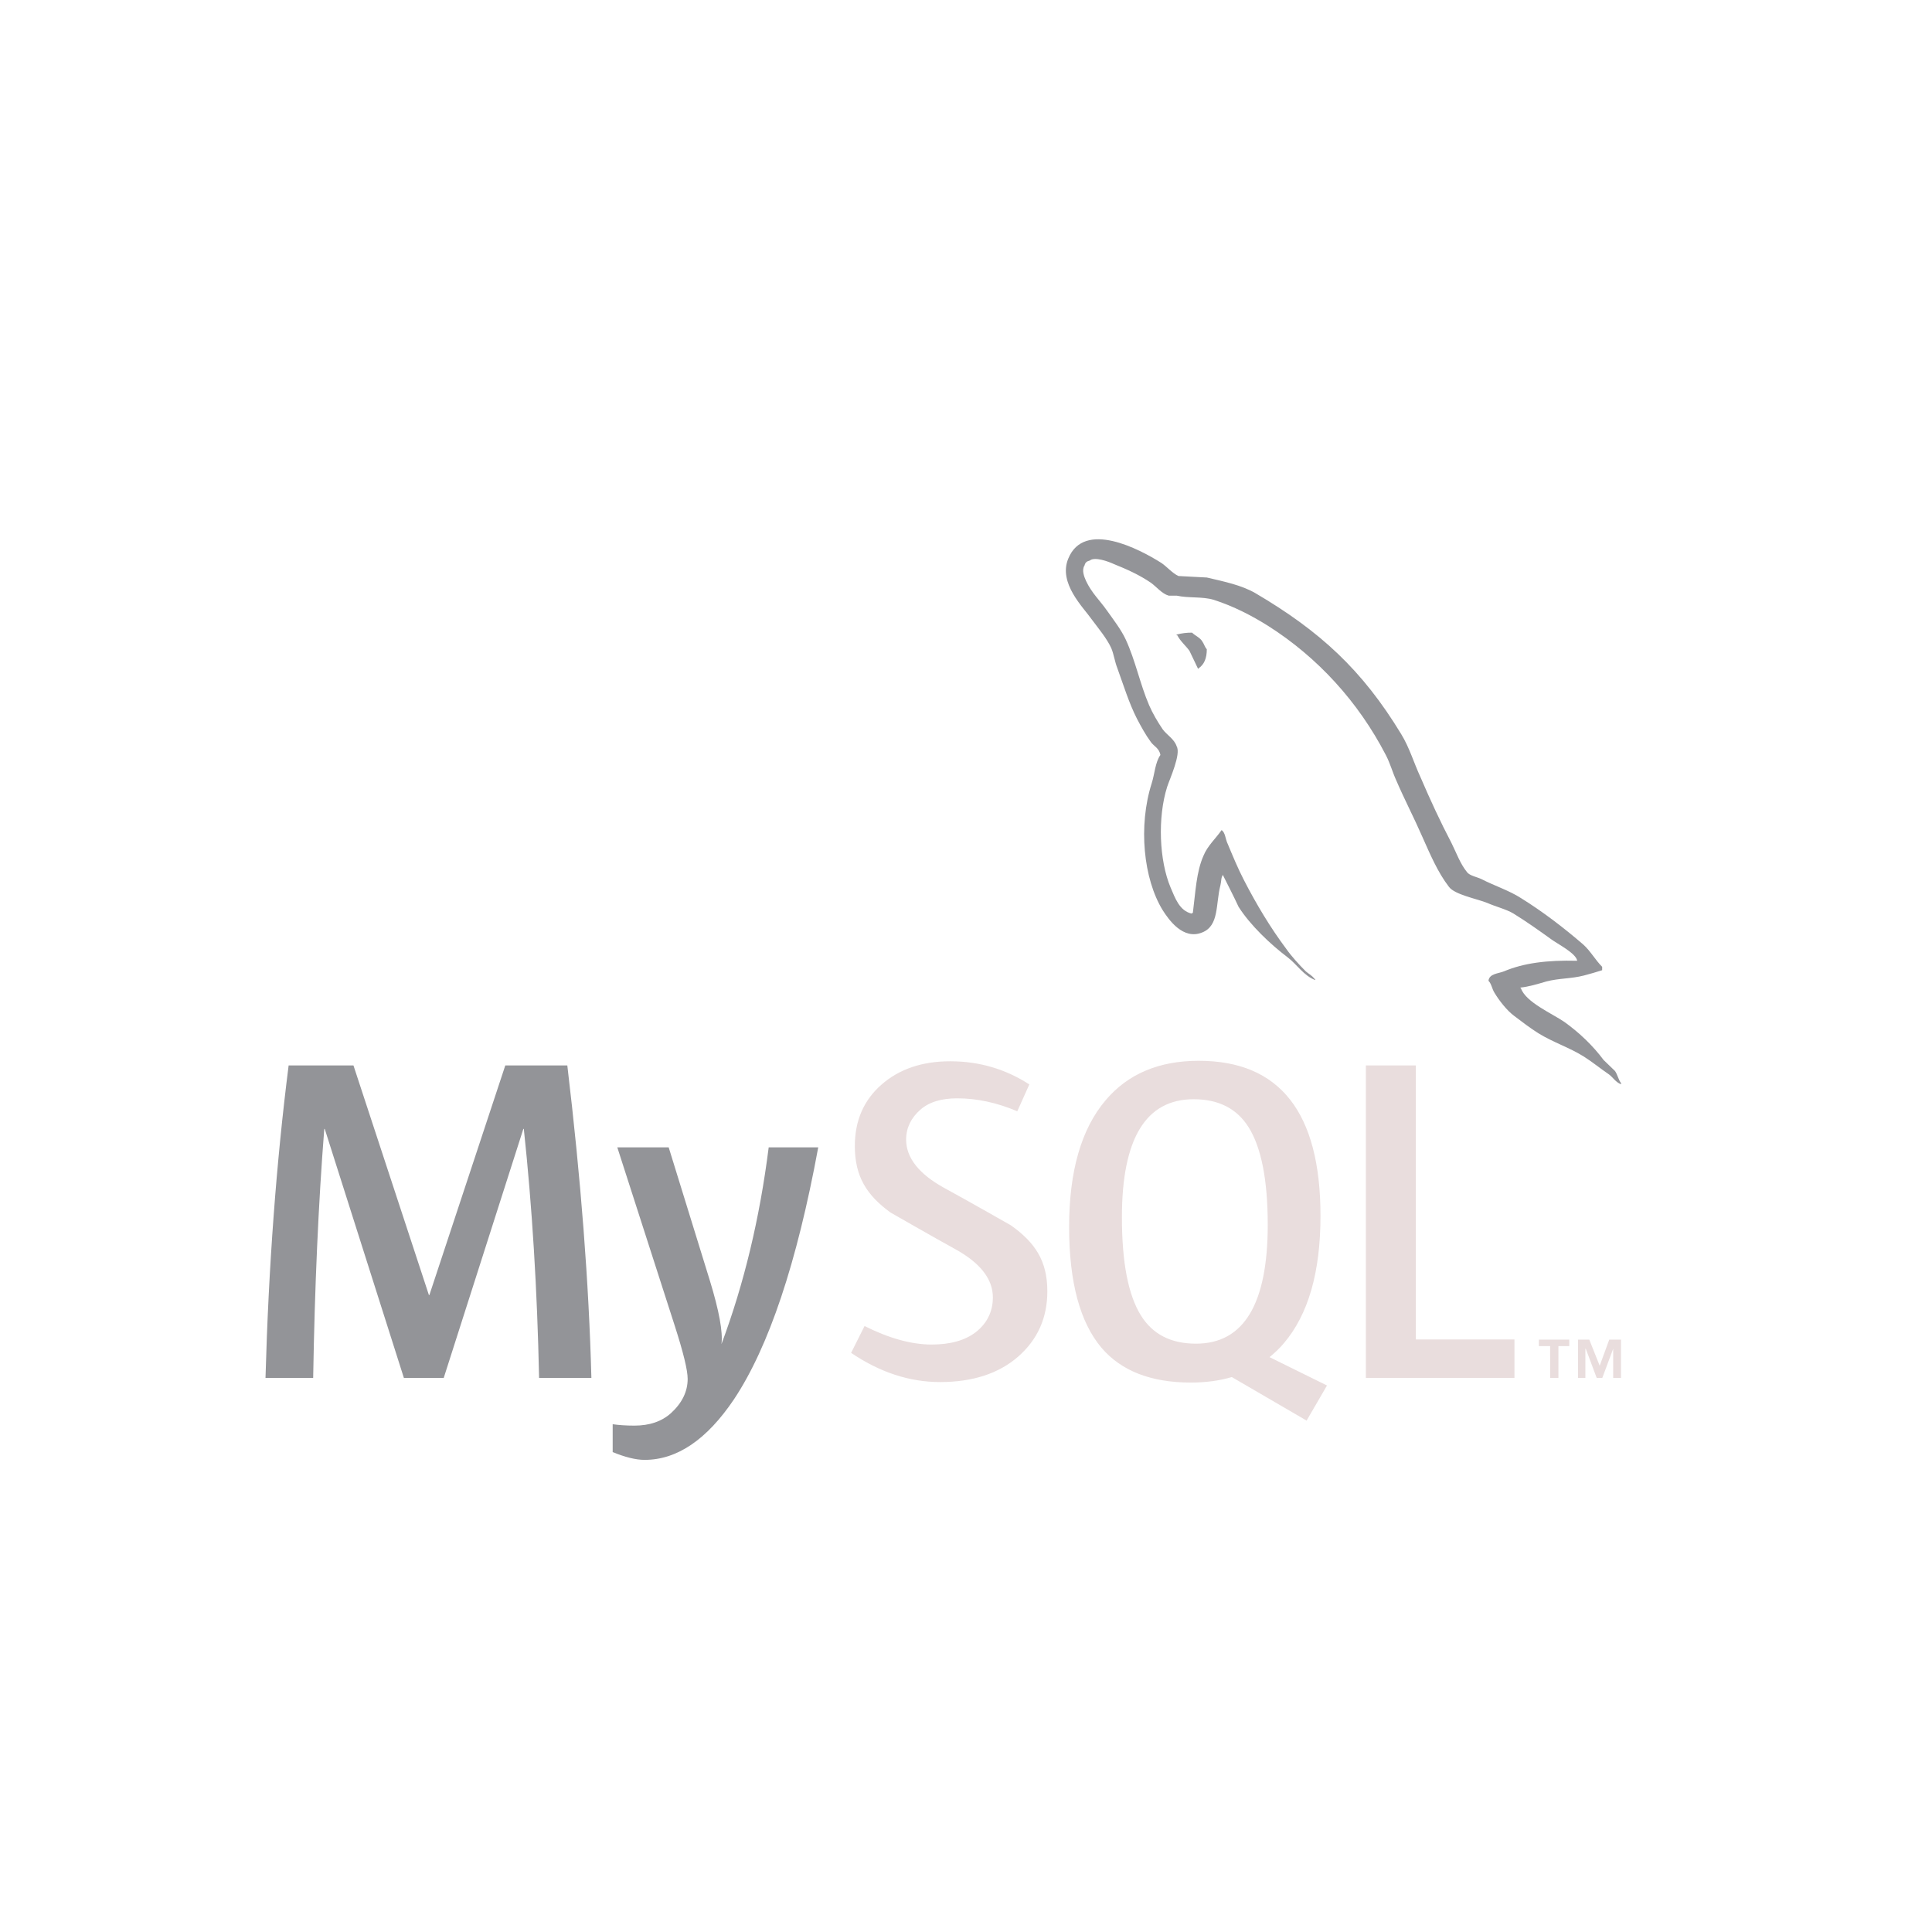
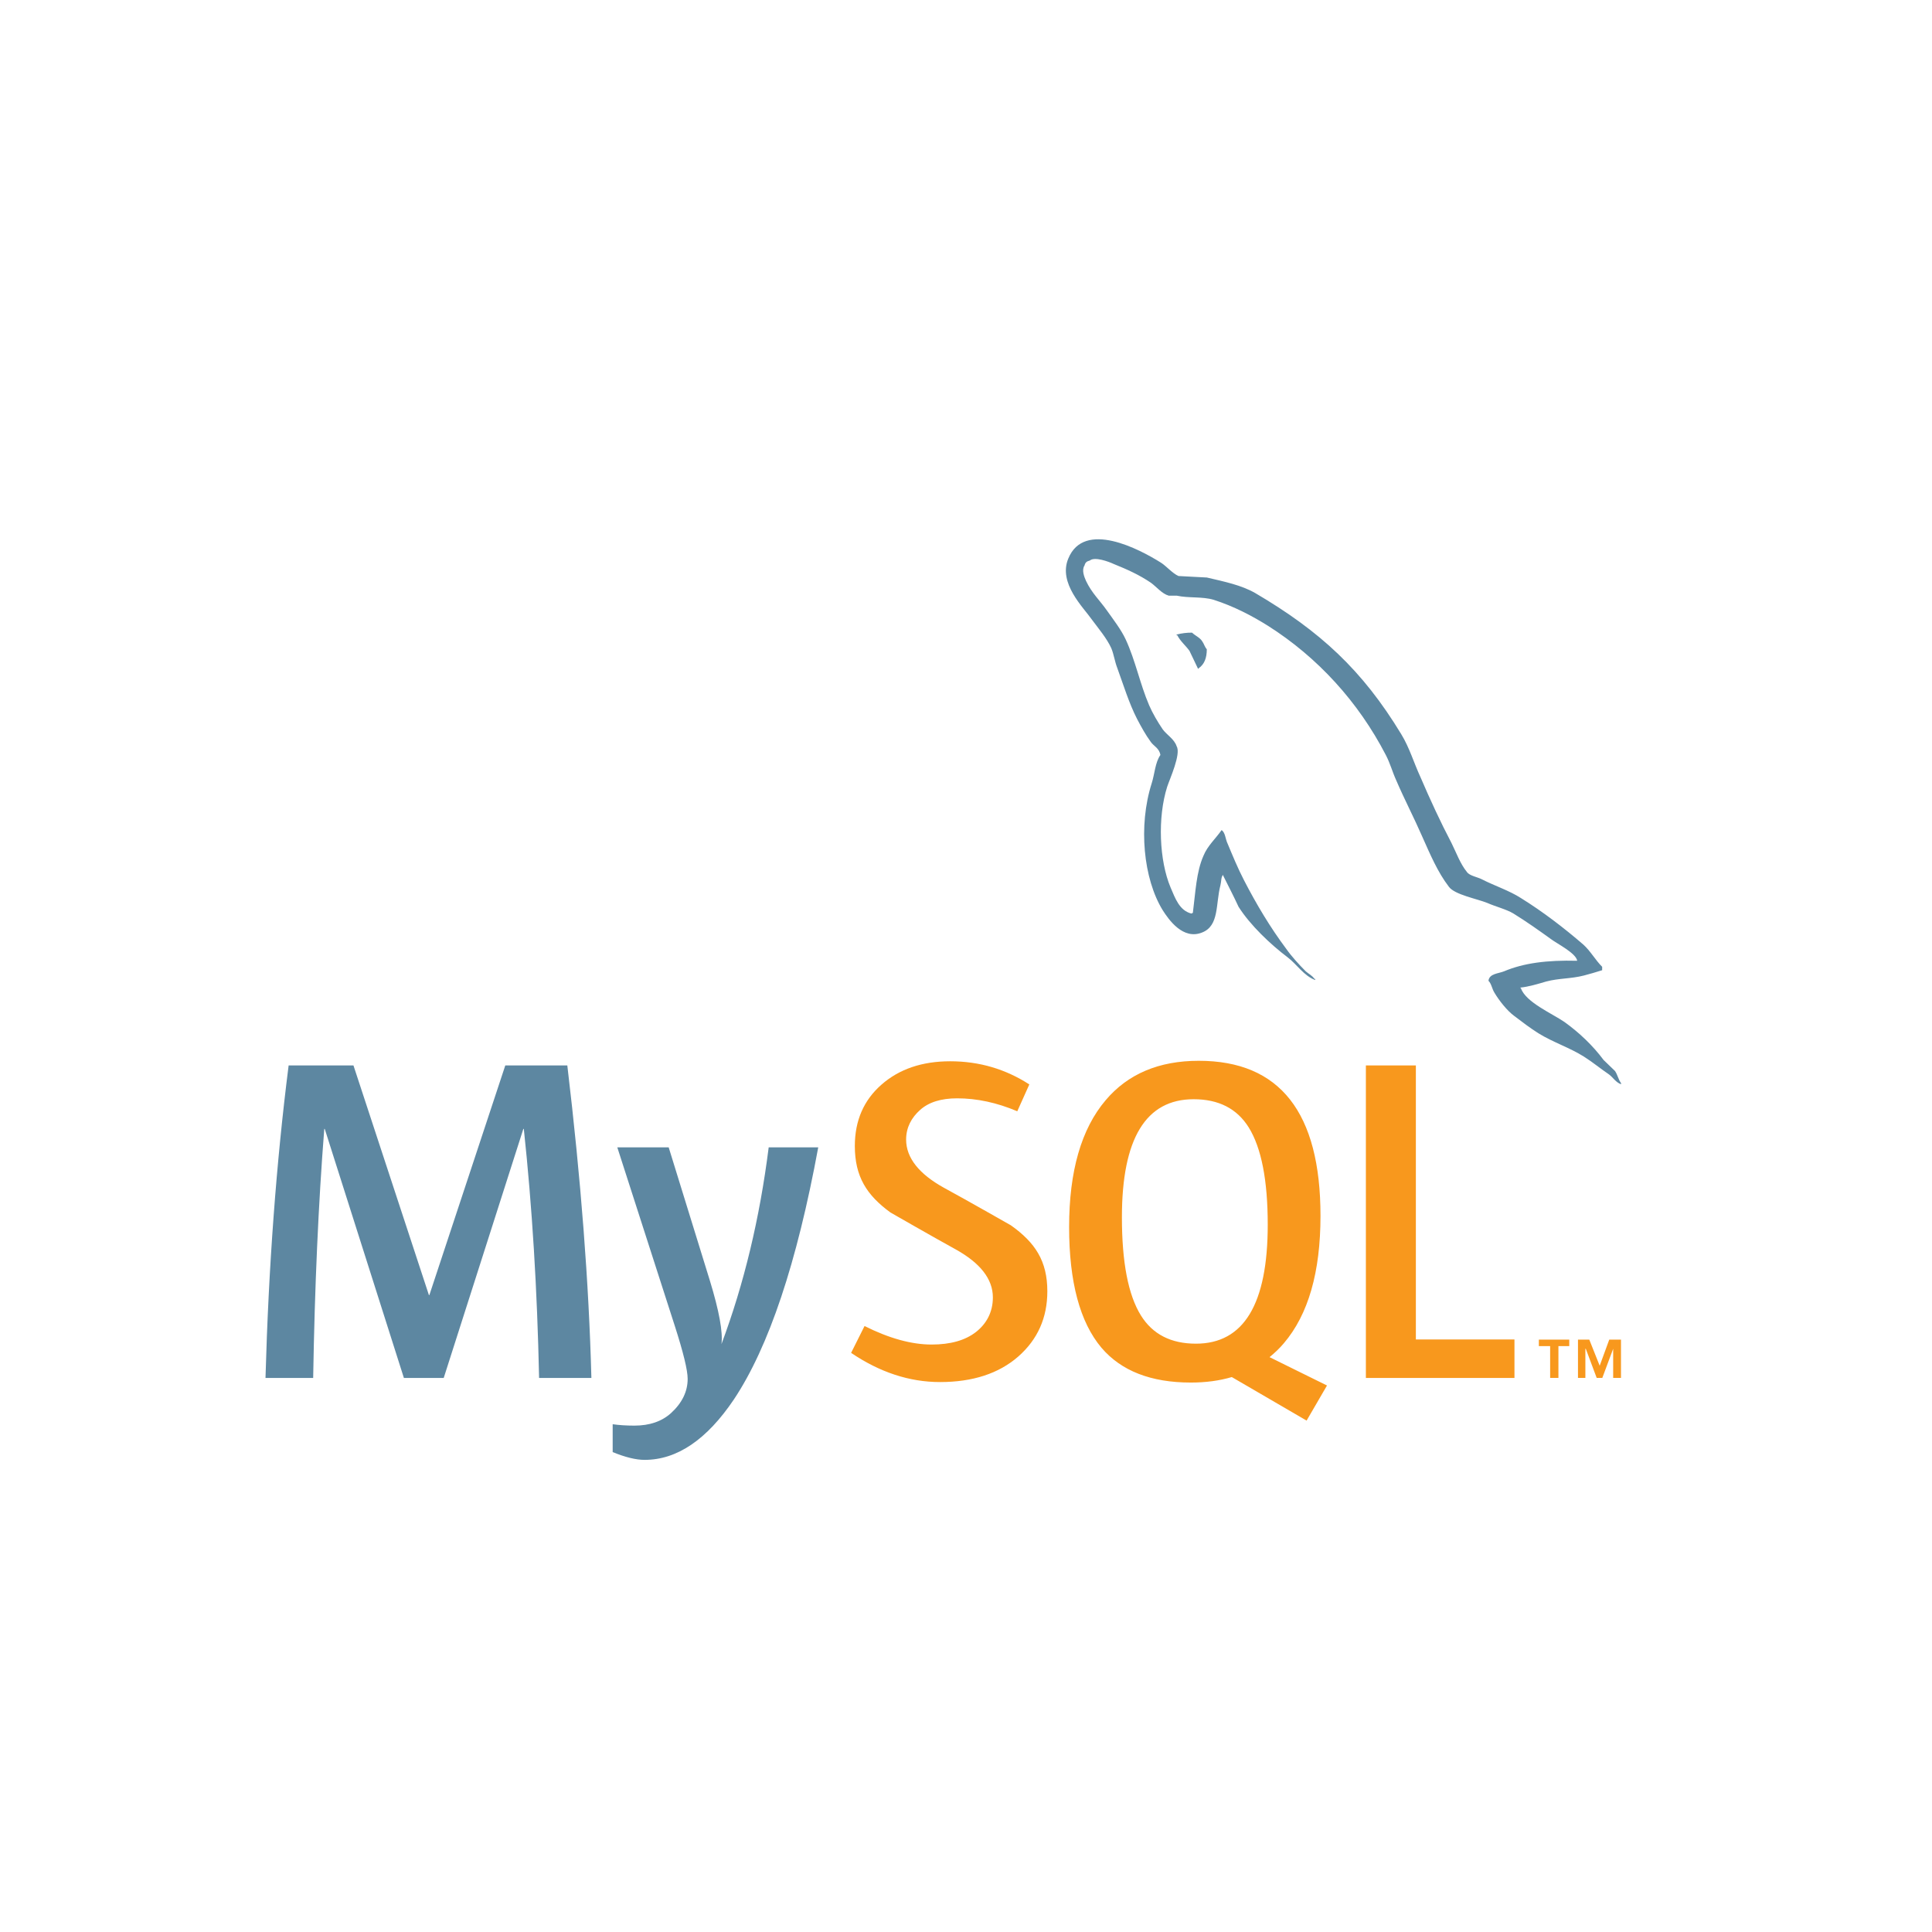
<svg xmlns="http://www.w3.org/2000/svg" width="800px" height="800px" viewBox="-18.458 -22.75 191.151 191.151" fill="#000000">
  <g id="SVGRepo_bgCarrier" stroke-width="0" />
  <g id="SVGRepo_tracerCarrier" stroke-linecap="round" stroke-linejoin="round" />
  <g id="SVGRepo_iconCarrier">
    <path d="M-18.458 6.58h191.151v132.49H-18.458V6.58z" fill="none" />
-     <path d="M40.054 113.583h-5.175c-.183-8.735-.687-16.947-1.511-24.642h-.046l-7.879 24.642h-3.94l-7.832-24.642h-.045c-.581 7.388-.947 15.602-1.099 24.642H7.81c.304-10.993 1.068-21.299 2.289-30.919h6.414l7.465 22.719h.046l7.511-22.719h6.137c1.344 11.268 2.138 21.575 2.382 30.919M62.497 90.771c-2.107 11.434-4.887 19.742-8.337 24.928-2.688 3.992-5.633 5.99-8.84 5.99-.855 0-1.91-.258-3.16-.77v-2.757c.611.088 1.328.138 2.152.138 1.498 0 2.702-.412 3.62-1.238 1.098-1.006 1.647-2.137 1.647-3.388 0-.858-.428-2.612-1.282-5.268L42.618 90.77h5.084l4.076 13.19c.916 2.995 1.298 5.086 1.145 6.277 2.229-5.953 3.786-12.444 4.673-19.468h4.901v.002z" fill="#939498" />
-     <path d="M131.382 113.583h-14.7V82.664h4.945v27.113h9.755v3.806zM112.834 114.33l-5.684-2.805c.504-.414.986-.862 1.42-1.381 2.416-2.838 3.621-7.035 3.621-12.594 0-10.229-4.014-15.346-12.045-15.346-3.938 0-7.01 1.298-9.207 3.895-2.414 2.84-3.619 7.022-3.619 12.551 0 5.435 1.068 9.422 3.205 11.951 1.955 2.291 4.902 3.438 8.843 3.438 1.47 0 2.819-.18 4.048-.543l7.4 4.308 2.018-3.474zm-18.413-6.934c-1.252-2.014-1.878-5.248-1.878-9.707 0-7.785 2.365-11.682 7.1-11.682 2.475 0 4.289.932 5.449 2.792 1.25 2.017 1.879 5.222 1.879 9.619 0 7.849-2.367 11.774-7.099 11.774-2.476.001-4.29-.928-5.451-2.796M85.165 105.013c0 2.622-.962 4.773-2.884 6.458-1.924 1.678-4.504 2.519-7.737 2.519-3.024 0-5.956-.966-8.794-2.888l1.329-2.655c2.442 1.223 4.653 1.831 6.638 1.831 1.863 0 3.319-.413 4.375-1.232 1.055-.822 1.684-1.975 1.684-3.433 0-1.837-1.281-3.407-3.631-4.722-2.167-1.19-6.501-3.678-6.501-3.678-2.349-1.712-3.525-3.55-3.525-6.578 0-2.506.877-4.529 2.632-6.068 1.757-1.545 4.024-2.315 6.803-2.315 2.87 0 5.479.769 7.829 2.291l-1.192 2.656c-2.01-.854-3.994-1.281-5.951-1.281-1.585 0-2.809.381-3.66 1.146-.858.762-1.387 1.737-1.387 2.933 0 1.828 1.308 3.418 3.722 4.759 2.196 1.192 6.638 3.723 6.638 3.723 2.409 1.709 3.612 3.53 3.612 6.534" fill="#e9dddd" />
-     <path d="M137.59 72.308c-2.99-.076-5.305.225-7.248 1.047-.561.224-1.453.224-1.531.933.303.3.338.784.601 1.198.448.747 1.229 1.752 1.942 2.276.783.6 1.569 1.194 2.393 1.717 1.453.899 3.1 1.422 4.516 2.318.825.521 1.645 1.195 2.471 1.756.406.299.666.784 1.193.971v-.114c-.264-.336-.339-.822-.598-1.196l-1.122-1.082c-1.084-1.456-2.431-2.727-3.884-3.771-1.196-.824-3.812-1.944-4.297-3.322l-.076-.076c.822-.077 1.797-.375 2.578-.604 1.271-.335 2.43-.259 3.734-.594.6-.15 1.195-.338 1.797-.523v-.337c-.676-.673-1.158-1.567-1.869-2.203-1.902-1.643-3.998-3.25-6.164-4.595-1.16-.749-2.652-1.231-3.887-1.868-.445-.225-1.195-.336-1.457-.71-.67-.822-1.047-1.904-1.533-2.877-1.08-2.053-2.129-4.331-3.061-6.502-.674-1.456-1.084-2.91-1.906-4.257-3.85-6.35-8.031-10.196-14.457-13.971-1.381-.786-3.024-1.121-4.779-1.533l-2.803-.148c-.598-.262-1.197-.973-1.719-1.309-2.132-1.344-7.621-4.257-9.189-.411-1.01 2.431 1.494 4.821 2.354 6.054.635.856 1.458 1.83 1.902 2.802.263.635.337 1.309.6 1.98.598 1.644 1.157 3.473 1.943 5.007.41.782.857 1.604 1.381 2.312.3.414.822.597.936 1.272-.521.744-.562 1.867-.861 2.801-1.344 4.221-.819 9.45 1.086 12.552.596.934 2.018 2.99 3.92 2.202 1.684-.672 1.311-2.801 1.795-4.668.111-.451.038-.747.262-1.043v.073c.521 1.045 1.047 2.052 1.53 3.1 1.159 1.829 3.177 3.735 4.858 5.002.895.676 1.604 1.832 2.725 2.245V74.1h-.074c-.227-.335-.559-.485-.857-.745-.674-.673-1.42-1.495-1.943-2.241-1.566-2.093-2.952-4.41-4.182-6.801-.602-1.16-1.121-2.428-1.606-3.586-.226-.447-.226-1.121-.601-1.346-.562.821-1.381 1.532-1.791 2.538-.711 1.609-.785 3.588-1.049 5.646l-.147.072c-1.19-.299-1.604-1.53-2.056-2.575-1.119-2.654-1.307-6.914-.336-9.976.26-.783 1.385-3.249.936-3.995-.225-.715-.973-1.122-1.383-1.685-.482-.708-1.01-1.604-1.346-2.39-.896-2.091-1.347-4.408-2.312-6.498-.451-.974-1.234-1.982-1.868-2.879-.712-1.008-1.495-1.718-2.058-2.913-.186-.411-.447-1.083-.148-1.53.073-.3.225-.412.523-.487.484-.409 1.867.111 2.352.336 1.385.56 2.543 1.083 3.699 1.867.523.375 1.084 1.085 1.755 1.272h.786c1.193.26 2.538.072 3.661.41 1.979.636 3.772 1.569 5.38 2.576 4.893 3.103 8.928 7.512 11.652 12.778.447.858.637 1.644 1.045 2.539.787 1.832 1.76 3.7 2.541 5.493.785 1.755 1.533 3.547 2.654 5.005.559.784 2.805 1.195 3.812 1.606.745.335 1.905.633 2.577 1.044 1.271.783 2.537 1.682 3.732 2.543.595.448 2.465 1.382 2.576 2.13M99.484 39.844a5.82 5.82 0 0 0-1.529.188v.075h.072c.301.597.824 1.011 1.197 1.532.301.599.562 1.193.857 1.791l.072-.074c.527-.373.789-.971.789-1.868-.227-.264-.262-.522-.451-.784-.22-.374-.705-.56-1.007-.86" fill="#939498" />
-     <path d="M141.148 113.578h.774v-3.788h-1.161l-.947 2.585-1.029-2.585h-1.118v3.788h.731v-2.882h.041l1.078 2.882h.557l1.074-2.882v2.882zm-6.235 0h.819v-3.146h1.072v-.643h-3.008v.643h1.115l.002 3.146z" fill="#e9dddd" />
+     <path d="M40.054 113.583h-5.175c-.183-8.735-.687-16.947-1.511-24.642h-.046l-7.879 24.642h-3.94l-7.832-24.642h-.045c-.581 7.388-.947 15.602-1.099 24.642H7.81c.304-10.993 1.068-21.299 2.289-30.919h6.414l7.465 22.719h.046l7.511-22.719h6.137c1.344 11.268 2.138 21.575 2.382 30.919M62.497 90.771c-2.107 11.434-4.887 19.742-8.337 24.928-2.688 3.992-5.633 5.99-8.84 5.99-.855 0-1.91-.258-3.16-.77v-2.757c.611.088 1.328.138 2.152.138 1.498 0 2.702-.412 3.62-1.238 1.098-1.006 1.647-2.137 1.647-3.388 0-.858-.428-2.612-1.282-5.268L42.618 90.77h5.084l4.076 13.19c.916 2.995 1.298 5.086 1.145 6.277 2.229-5.953 3.786-12.444 4.673-19.468h4.901v.002z" fill="#5d87a1" />
+     <path d="M131.382 113.583h-14.7V82.664h4.945v27.113h9.755v3.806zM112.834 114.33l-5.684-2.805c.504-.414.986-.862 1.42-1.381 2.416-2.838 3.621-7.035 3.621-12.594 0-10.229-4.014-15.346-12.045-15.346-3.938 0-7.01 1.298-9.207 3.895-2.414 2.84-3.619 7.022-3.619 12.551 0 5.435 1.068 9.422 3.205 11.951 1.955 2.291 4.902 3.438 8.843 3.438 1.47 0 2.819-.18 4.048-.543l7.4 4.308 2.018-3.474zm-18.413-6.934c-1.252-2.014-1.878-5.248-1.878-9.707 0-7.785 2.365-11.682 7.1-11.682 2.475 0 4.289.932 5.449 2.792 1.25 2.017 1.879 5.222 1.879 9.619 0 7.849-2.367 11.774-7.099 11.774-2.476.001-4.29-.928-5.451-2.796M85.165 105.013c0 2.622-.962 4.773-2.884 6.458-1.924 1.678-4.504 2.519-7.737 2.519-3.024 0-5.956-.966-8.794-2.888l1.329-2.655c2.442 1.223 4.653 1.831 6.638 1.831 1.863 0 3.319-.413 4.375-1.232 1.055-.822 1.684-1.975 1.684-3.433 0-1.837-1.281-3.407-3.631-4.722-2.167-1.19-6.501-3.678-6.501-3.678-2.349-1.712-3.525-3.55-3.525-6.578 0-2.506.877-4.529 2.632-6.068 1.757-1.545 4.024-2.315 6.803-2.315 2.87 0 5.479.769 7.829 2.291l-1.192 2.656c-2.01-.854-3.994-1.281-5.951-1.281-1.585 0-2.809.381-3.66 1.146-.858.762-1.387 1.737-1.387 2.933 0 1.828 1.308 3.418 3.722 4.759 2.196 1.192 6.638 3.723 6.638 3.723 2.409 1.709 3.612 3.53 3.612 6.534" fill="#f8981d" />
+     <path d="M137.59 72.308c-2.99-.076-5.305.225-7.248 1.047-.561.224-1.453.224-1.531.933.303.3.338.784.601 1.198.448.747 1.229 1.752 1.942 2.276.783.6 1.569 1.194 2.393 1.717 1.453.899 3.1 1.422 4.516 2.318.825.521 1.645 1.195 2.471 1.756.406.299.666.784 1.193.971v-.114c-.264-.336-.339-.822-.598-1.196l-1.122-1.082c-1.084-1.456-2.431-2.727-3.884-3.771-1.196-.824-3.812-1.944-4.297-3.322l-.076-.076c.822-.077 1.797-.375 2.578-.604 1.271-.335 2.43-.259 3.734-.594.6-.15 1.195-.338 1.797-.523v-.337c-.676-.673-1.158-1.567-1.869-2.203-1.902-1.643-3.998-3.25-6.164-4.595-1.16-.749-2.652-1.231-3.887-1.868-.445-.225-1.195-.336-1.457-.71-.67-.822-1.047-1.904-1.533-2.877-1.08-2.053-2.129-4.331-3.061-6.502-.674-1.456-1.084-2.91-1.906-4.257-3.85-6.35-8.031-10.196-14.457-13.971-1.381-.786-3.024-1.121-4.779-1.533l-2.803-.148c-.598-.262-1.197-.973-1.719-1.309-2.132-1.344-7.621-4.257-9.189-.411-1.01 2.431 1.494 4.821 2.354 6.054.635.856 1.458 1.83 1.902 2.802.263.635.337 1.309.6 1.98.598 1.644 1.157 3.473 1.943 5.007.41.782.857 1.604 1.381 2.312.3.414.822.597.936 1.272-.521.744-.562 1.867-.861 2.801-1.344 4.221-.819 9.45 1.086 12.552.596.934 2.018 2.99 3.92 2.202 1.684-.672 1.311-2.801 1.795-4.668.111-.451.038-.747.262-1.043v.073c.521 1.045 1.047 2.052 1.53 3.1 1.159 1.829 3.177 3.735 4.858 5.002.895.676 1.604 1.832 2.725 2.245V74.1h-.074c-.227-.335-.559-.485-.857-.745-.674-.673-1.42-1.495-1.943-2.241-1.566-2.093-2.952-4.41-4.182-6.801-.602-1.16-1.121-2.428-1.606-3.586-.226-.447-.226-1.121-.601-1.346-.562.821-1.381 1.532-1.791 2.538-.711 1.609-.785 3.588-1.049 5.646l-.147.072c-1.19-.299-1.604-1.53-2.056-2.575-1.119-2.654-1.307-6.914-.336-9.976.26-.783 1.385-3.249.936-3.995-.225-.715-.973-1.122-1.383-1.685-.482-.708-1.01-1.604-1.346-2.39-.896-2.091-1.347-4.408-2.312-6.498-.451-.974-1.234-1.982-1.868-2.879-.712-1.008-1.495-1.718-2.058-2.913-.186-.411-.447-1.083-.148-1.53.073-.3.225-.412.523-.487.484-.409 1.867.111 2.352.336 1.385.56 2.543 1.083 3.699 1.867.523.375 1.084 1.085 1.755 1.272h.786c1.193.26 2.538.072 3.661.41 1.979.636 3.772 1.569 5.38 2.576 4.893 3.103 8.928 7.512 11.652 12.778.447.858.637 1.644 1.045 2.539.787 1.832 1.76 3.7 2.541 5.493.785 1.755 1.533 3.547 2.654 5.005.559.784 2.805 1.195 3.812 1.606.745.335 1.905.633 2.577 1.044 1.271.783 2.537 1.682 3.732 2.543.595.448 2.465 1.382 2.576 2.13M99.484 39.844a5.82 5.82 0 0 0-1.529.188v.075h.072c.301.597.824 1.011 1.197 1.532.301.599.562 1.193.857 1.791l.072-.074c.527-.373.789-.971.789-1.868-.227-.264-.262-.522-.451-.784-.22-.374-.705-.56-1.007-.86" fill="#5d87a1" />
+     <path d="M141.148 113.578h.774v-3.788h-1.161l-.947 2.585-1.029-2.585h-1.118v3.788h.731v-2.882h.041l1.078 2.882h.557l1.074-2.882v2.882zm-6.235 0h.819v-3.146h1.072v-.643h-3.008v.643h1.115l.002 3.146z" fill="#f8981d" />
  </g>
</svg>
